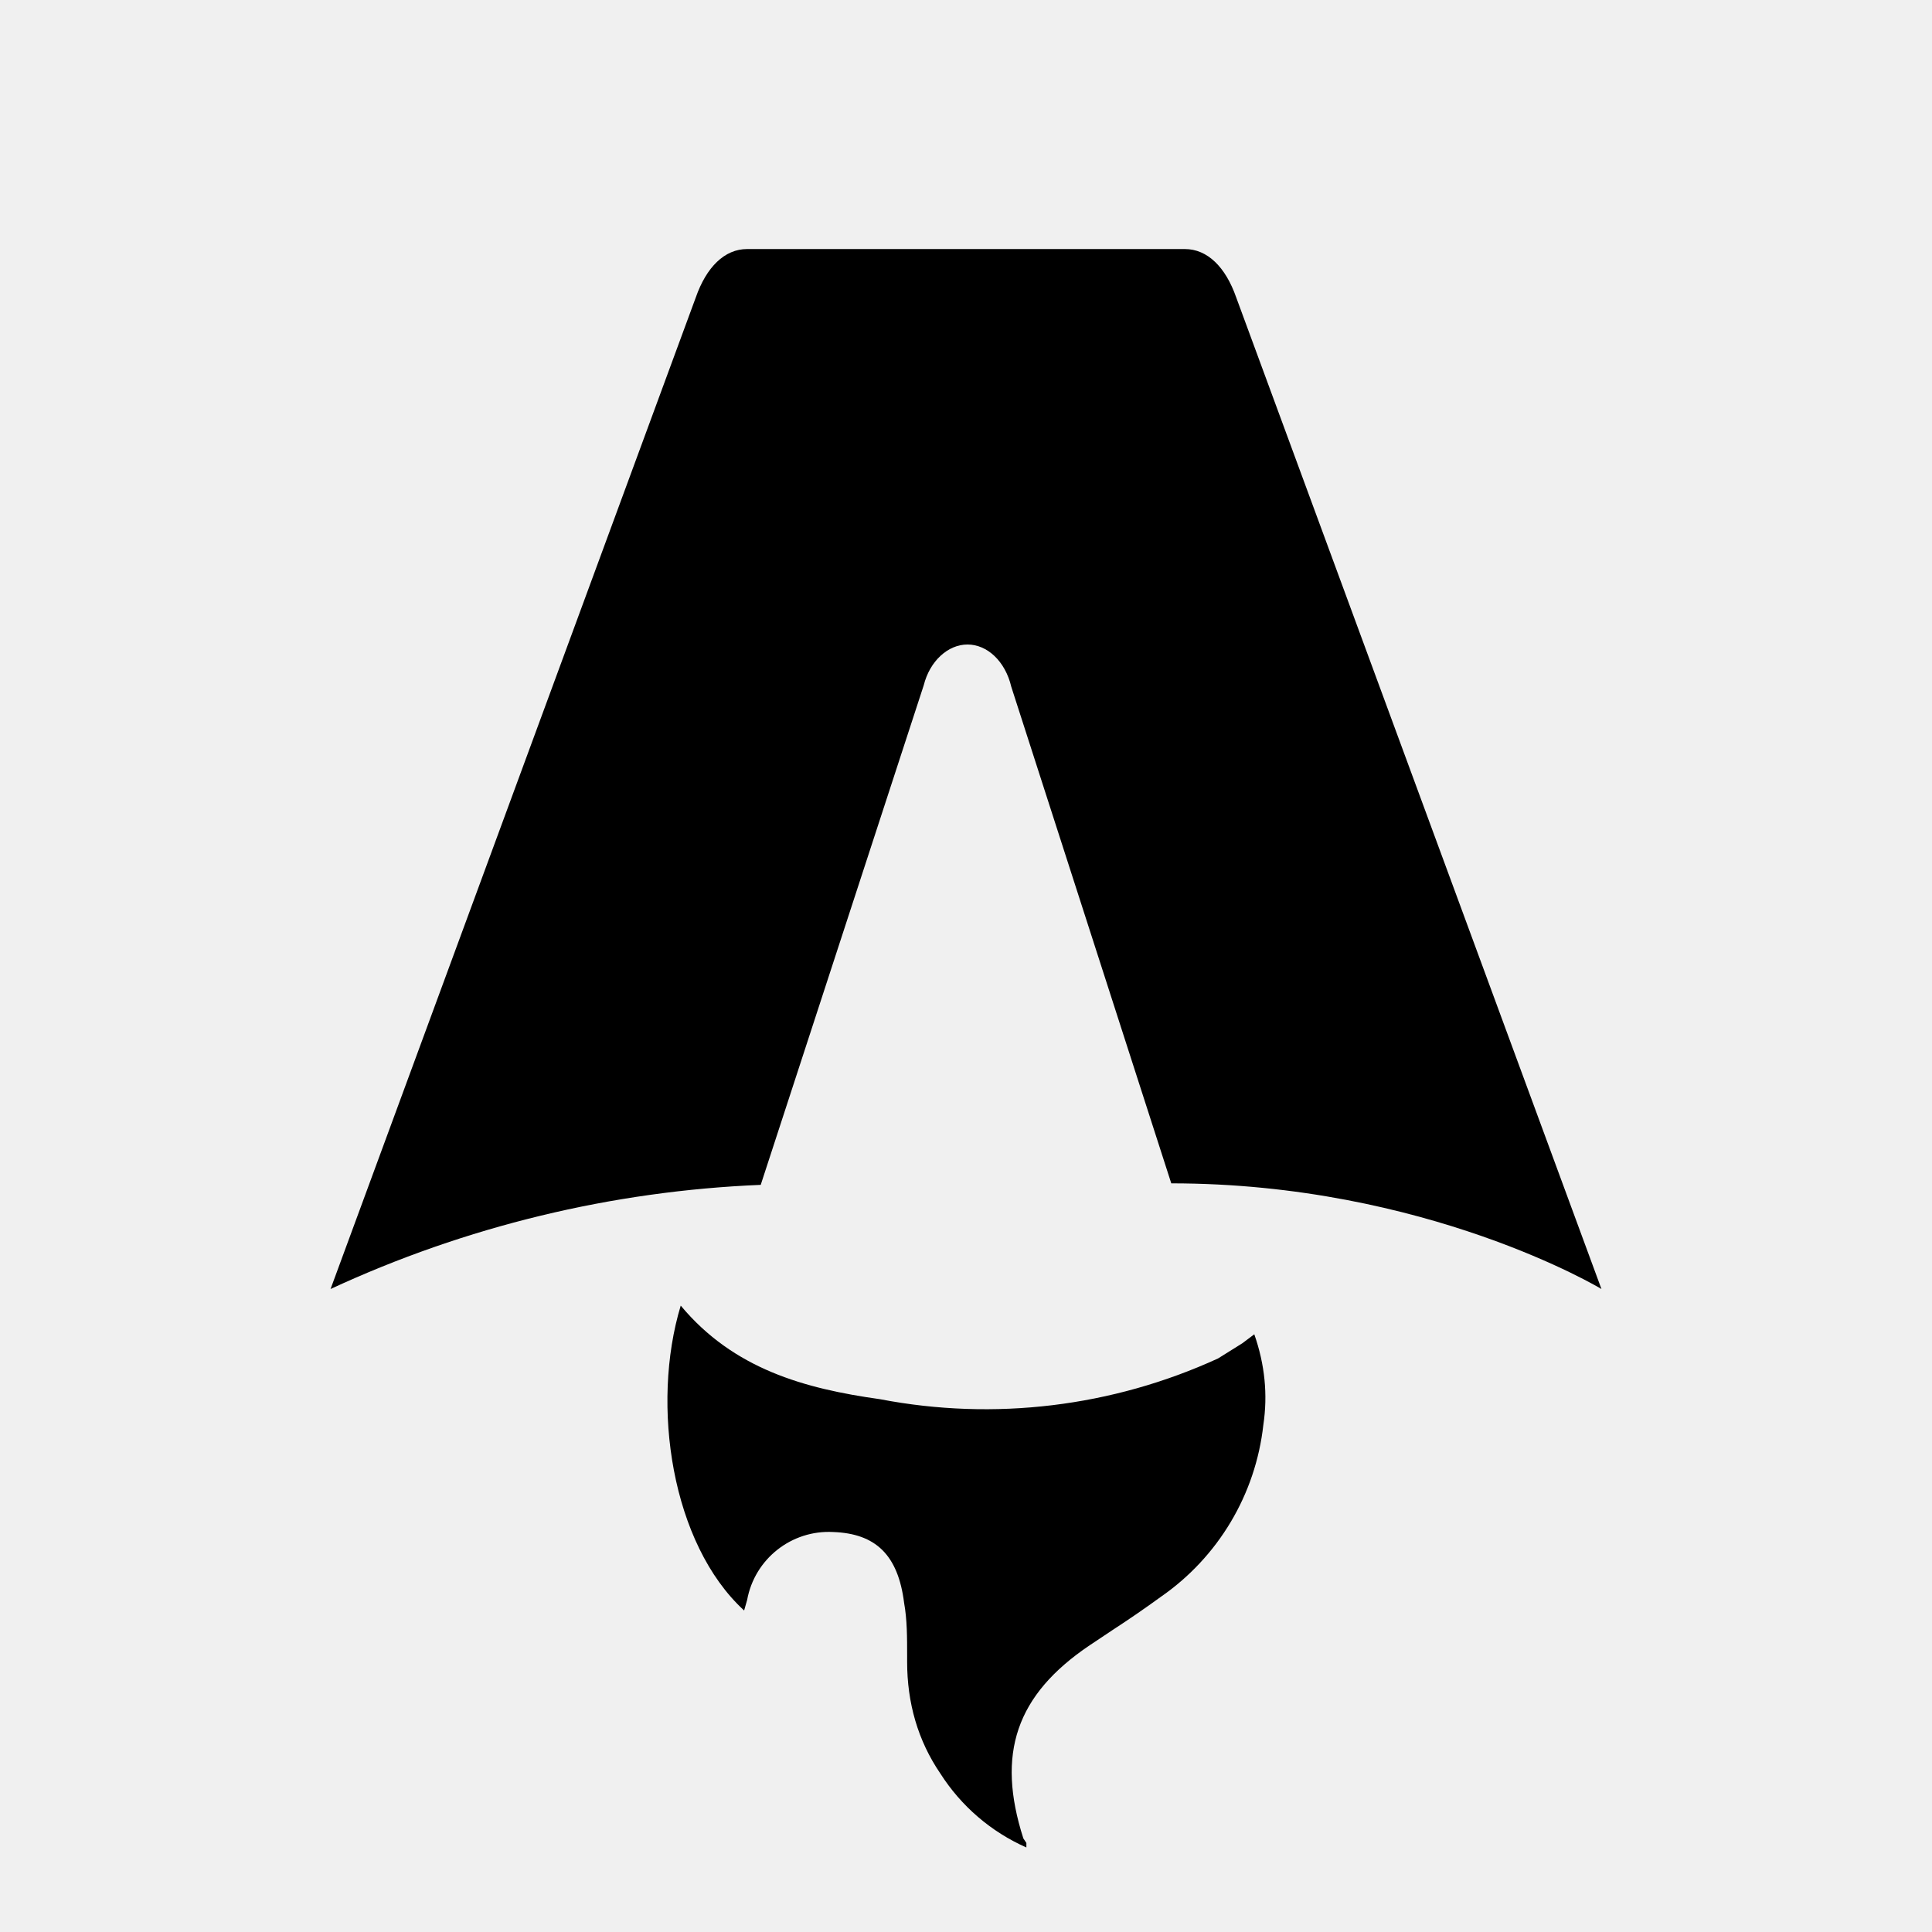
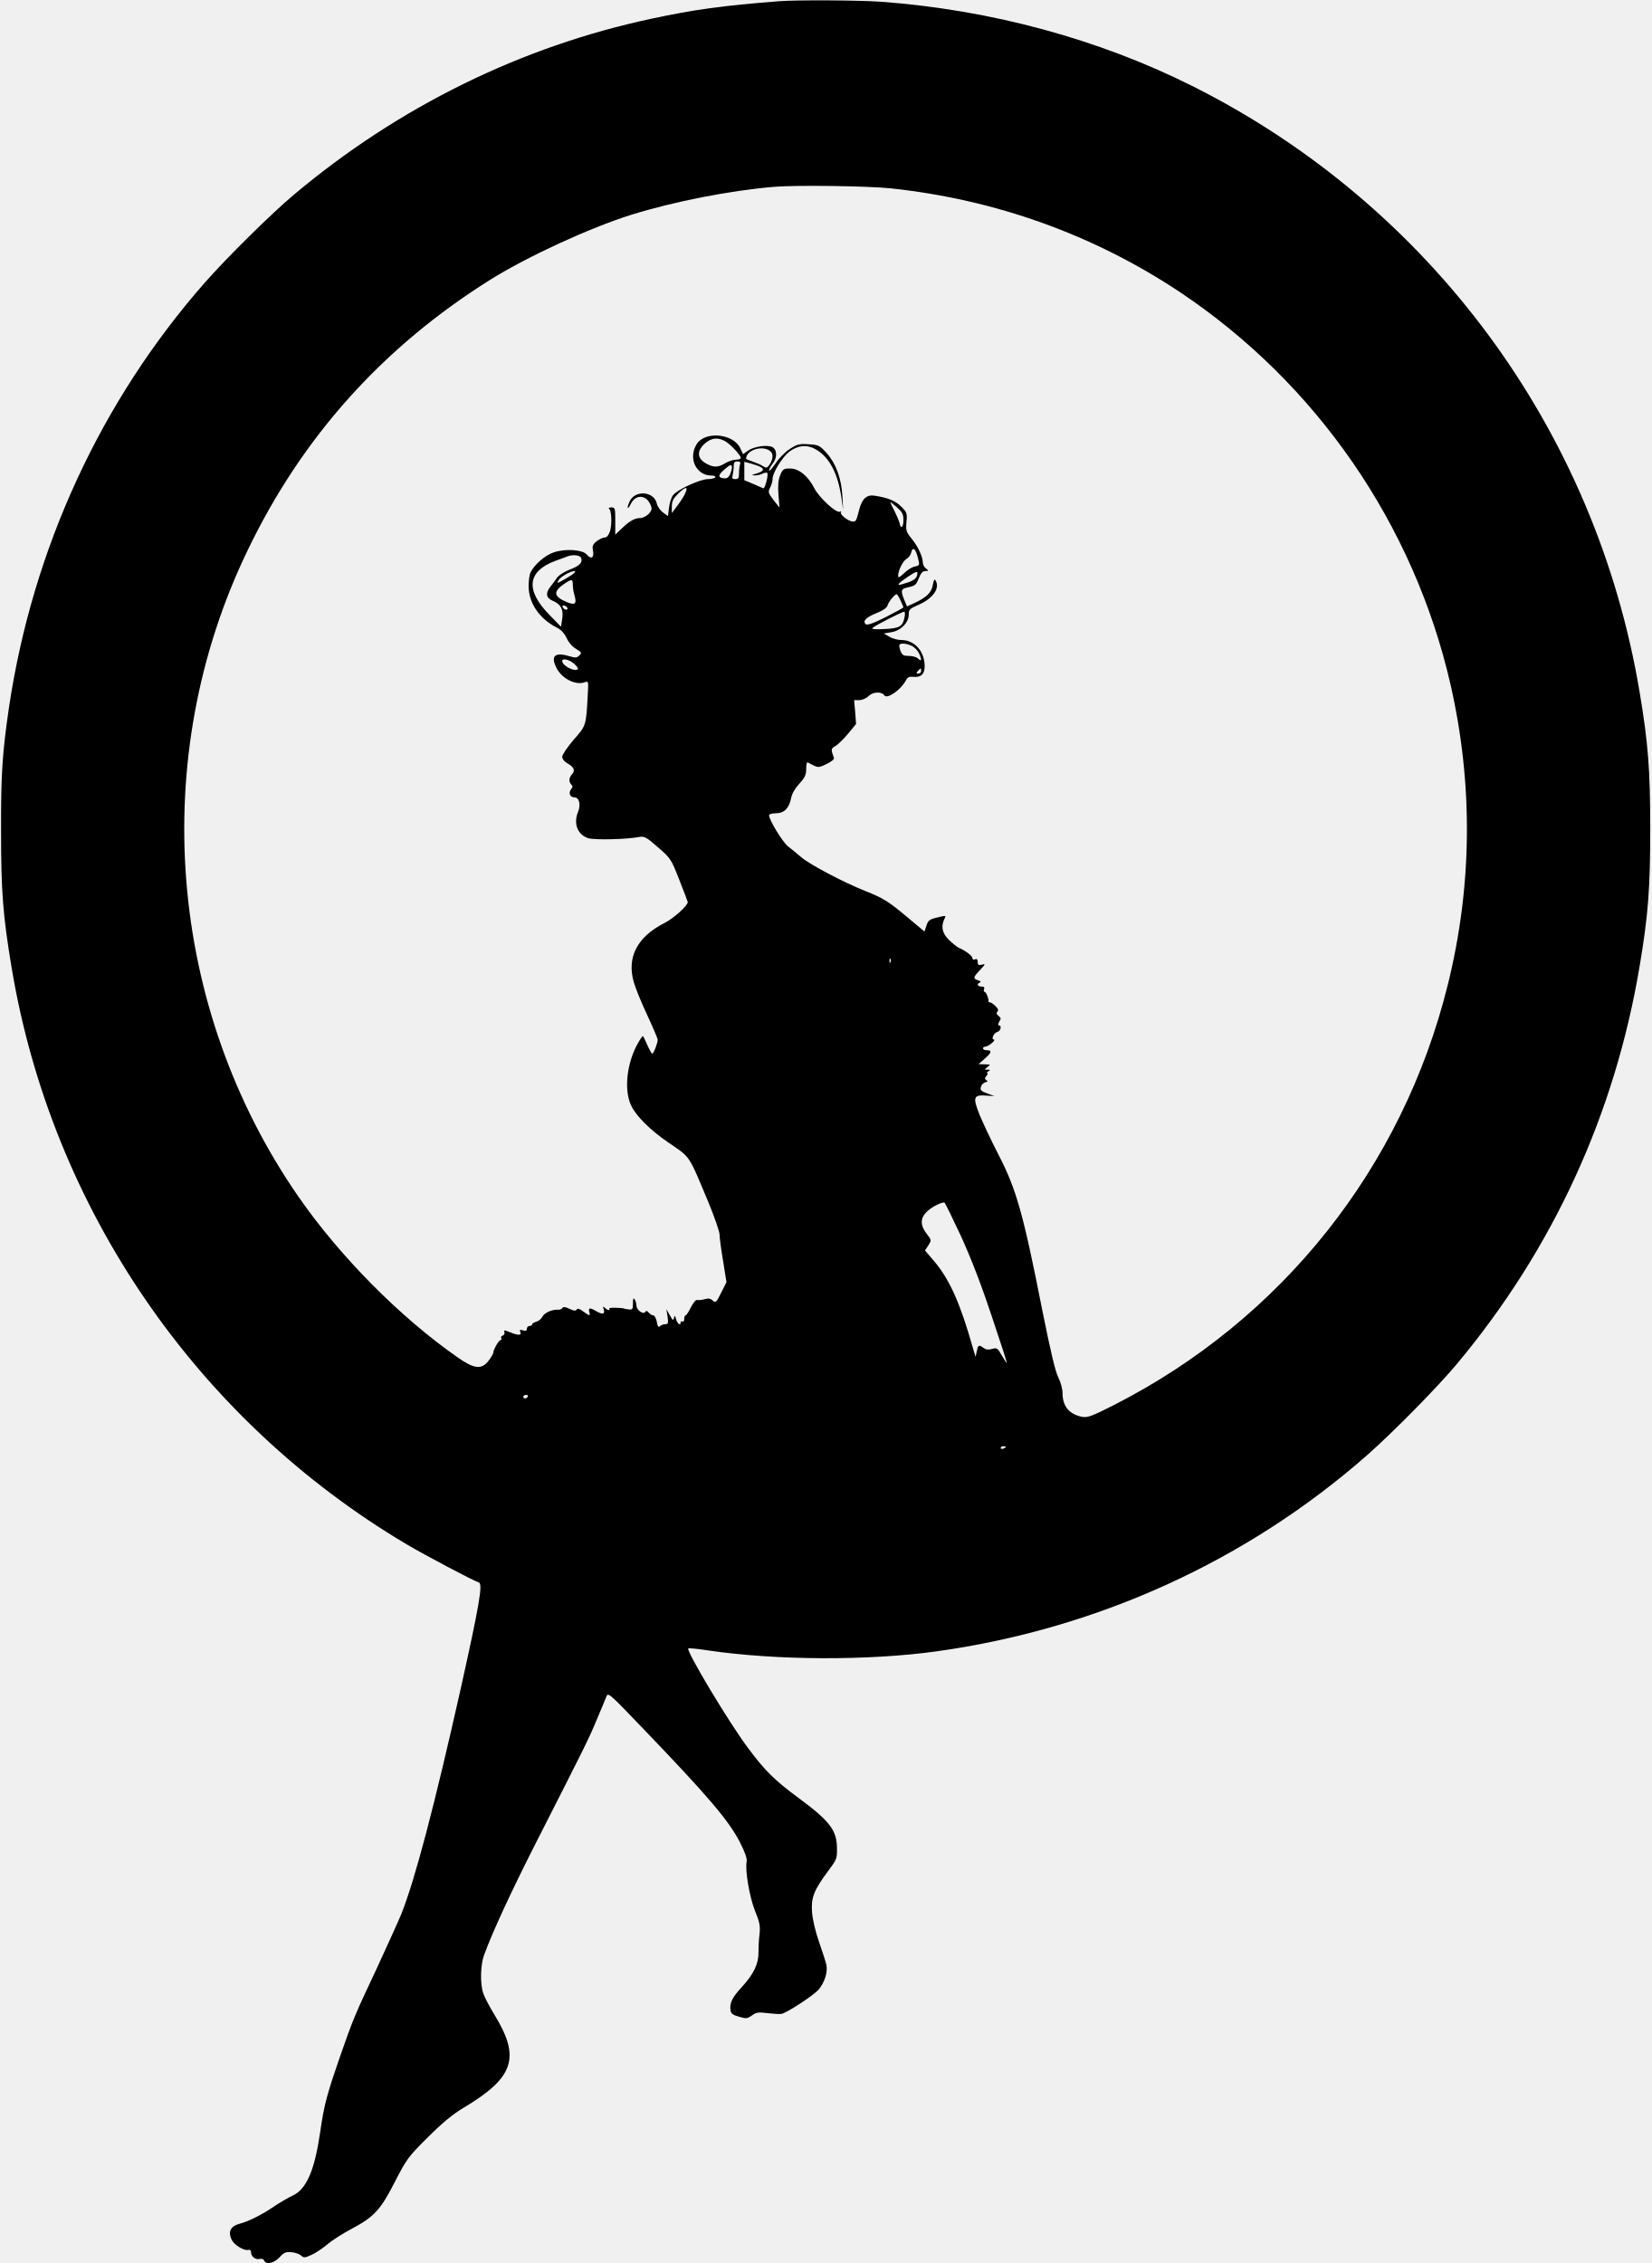
- <svg xmlns="http://www.w3.org/2000/svg" fill="none" viewBox="0 0 128 128">
-   <path d="M50.4 78.5a75.1 75.1 0 0 0-28.5 6.9l24.2-65.7c.7-2 1.9-3.2 3.4-3.2h29c1.5 0 2.7 1.2 3.4 3.2l24.2 65.7s-11.6-7-28.5-7L67 45.5c-.4-1.7-1.6-2.8-2.9-2.8-1.3 0-2.5 1.1-2.9 2.7L50.4 78.5Zm-1.1 28.2Zm-4.2-20.2c-2 6.6-.6 15.8 4.2 20.2a17.5 17.5 0 0 1 .2-.7 5.5 5.5 0 0 1 5.7-4.5c2.8.1 4.3 1.5 4.7 4.7.2 1.1.2 2.3.2 3.5v.4c0 2.7.7 5.2 2.2 7.4a13 13 0 0 0 5.7 4.9v-.3l-.2-.3c-1.8-5.6-.5-9.5 4.4-12.8l1.5-1a73 73 0 0 0 3.2-2.2 16 16 0 0 0 6.8-11.4c.3-2 .1-4-.6-6l-.8.6-1.6 1a37 37 0 0 1-22.4 2.7c-5-.7-9.7-2-13.2-6.2Z" />
-   <style>
-         path { fill: #000; }
-         @media (prefers-color-scheme: dark) {
-             path { fill: #FFF; }
-         }
-     </style>
+ <svg xmlns="http://www.w3.org/2000/svg" version="1.0" width="934pt" height="1280pt" viewBox="0 0 934 1280" preserveAspectRatio="xMidYMid meet">
+   <g transform="translate(0,1280) scale(0.1,-0.1)" fill="#000000" stroke="none">
+     <path d="M4405 12793 c-320 -25 -478 -47 -721 -99 -736 -157 -1428 -497 -2019 -993 -128 -107 -379 -355 -506 -499 -589 -670 -974 -1506 -1108 -2402 -38 -259 -46 -378 -45 -705 0 -341 11 -477 60 -770 227 -1360 1046 -2555 2234 -3260 105 -62 375 -205 409 -216 23 -8 1 -133 -105 -609 -149 -663 -256 -1069 -334 -1266 -17 -41 -80 -180 -140 -310 -126 -267 -132 -283 -206 -494 -74 -214 -91 -274 -113 -430 -32 -218 -77 -322 -156 -359 -26 -12 -72 -39 -103 -60 -72 -49 -146 -86 -200 -100 -47 -13 -63 -44 -43 -87 13 -30 70 -66 94 -60 11 3 17 -2 17 -14 0 -24 26 -43 49 -37 12 3 22 -1 25 -9 10 -25 55 -16 87 18 24 27 35 32 67 29 20 -1 45 -10 54 -18 16 -15 22 -14 60 3 23 10 63 37 89 59 26 22 89 63 141 90 125 67 161 106 243 267 65 126 74 139 184 248 83 83 141 131 203 168 286 171 323 283 176 524 -28 46 -57 100 -64 122 -19 52 -17 161 4 218 48 131 151 354 290 628 283 556 302 594 346 700 25 58 49 117 55 132 10 27 12 26 214 -185 359 -374 478 -513 541 -635 31 -61 43 -95 39 -113 -9 -50 16 -197 47 -276 27 -66 31 -86 26 -133 -4 -30 -6 -77 -6 -103 1 -65 -27 -123 -94 -196 -56 -61 -70 -90 -64 -132 2 -18 13 -26 48 -36 41 -12 47 -11 73 7 24 18 36 20 90 13 34 -4 69 -6 77 -4 31 6 179 103 209 136 35 40 54 101 45 142 -3 15 -22 73 -41 128 -21 60 -37 128 -40 170 -6 82 10 123 93 235 46 61 49 68 48 125 0 102 -41 155 -214 283 -141 104 -195 158 -292 289 -108 145 -348 546 -335 559 3 3 53 -2 111 -11 388 -57 908 -59 1296 -5 908 127 1752 512 2430 1107 147 129 403 389 512 520 543 651 892 1412 1032 2248 48 285 60 437 60 775 0 338 -12 489 -60 775 -248 1485 -1186 2755 -2531 3429 -532 266 -1138 430 -1758 476 -127 9 -481 11 -580 3z m630 -1058 c596 -63 1152 -263 1640 -588 772 -516 1321 -1312 1529 -2217 129 -564 124 -1140 -15 -1700 -256 -1034 -938 -1893 -1888 -2377 -126 -64 -149 -72 -180 -67 -73 14 -111 60 -111 134 0 23 -10 61 -24 89 -17 33 -44 148 -91 382 -108 547 -146 683 -250 883 -40 78 -87 178 -105 222 -39 98 -34 113 40 107 l45 -3 -41 15 c-35 13 -41 20 -36 37 3 11 14 23 24 26 14 3 16 7 7 13 -10 6 -10 11 0 23 8 9 10 16 5 16 -5 0 -2 5 6 10 13 8 12 10 -4 10 -20 0 -20 0 0 15 18 14 17 14 -16 15 l-35 1 37 33 c38 33 40 46 6 46 -10 0 -18 5 -18 10 0 6 6 10 13 10 8 0 24 9 37 20 13 11 18 20 12 20 -18 0 -1 38 19 43 19 5 27 37 9 37 -6 0 -5 8 2 21 11 17 10 22 -4 33 -12 9 -14 16 -7 23 8 8 5 17 -10 32 -12 12 -25 21 -31 21 -5 0 -10 3 -9 8 2 14 -14 52 -22 52 -5 0 -6 7 -3 15 4 10 0 15 -15 15 -23 0 -28 15 -8 23 7 4 3 8 -10 12 -30 9 -29 17 7 55 36 38 36 40 10 33 -15 -4 -20 0 -20 16 0 14 -5 19 -15 15 -9 -4 -15 -1 -15 7 0 13 -40 42 -80 60 -8 4 -32 23 -53 43 -38 38 -46 75 -25 119 10 20 10 20 -47 6 -37 -9 -46 -16 -55 -45 l-11 -33 -92 77 c-112 94 -139 111 -242 152 -121 48 -311 148 -360 189 -23 20 -58 48 -77 63 -31 24 -108 150 -108 177 0 6 17 11 39 11 47 0 75 29 86 87 4 23 22 54 46 80 32 35 39 50 39 84 0 22 3 39 8 37 4 -2 20 -10 35 -18 25 -12 32 -11 73 9 26 12 44 27 41 34 -18 48 -17 54 8 67 14 8 46 39 71 69 l46 56 -5 68 -6 67 29 0 c17 0 40 10 54 24 26 24 73 25 88 3 15 -24 95 32 122 85 9 17 19 22 38 20 46 -6 68 14 68 59 0 85 -57 149 -132 149 -21 0 -51 8 -68 19 l-31 18 42 7 c53 8 99 54 99 100 0 28 5 33 55 55 83 36 124 95 96 139 -5 9 -10 1 -15 -27 -7 -43 -36 -71 -108 -104 l-38 -17 -15 36 c-21 51 -19 63 13 70 50 11 53 14 69 54 12 29 22 40 37 40 20 1 20 2 4 14 -10 7 -18 22 -18 32 -1 36 -27 92 -62 135 -33 41 -35 48 -31 96 5 49 3 55 -29 87 -33 33 -73 50 -149 62 -46 8 -73 -16 -89 -78 -17 -65 -18 -68 -36 -68 -24 0 -75 40 -68 52 4 7 2 8 -5 4 -19 -12 -119 80 -146 134 -35 68 -86 110 -136 110 -37 0 -41 -3 -56 -37 -11 -28 -14 -57 -10 -111 l6 -73 -34 43 c-30 40 -32 45 -19 70 8 15 14 37 14 50 0 34 55 123 94 153 49 37 101 42 151 13 77 -45 125 -136 145 -279 l9 -64 -4 75 c-5 102 -37 189 -89 247 -40 44 -46 47 -102 50 -52 4 -64 1 -106 -26 -26 -16 -63 -54 -82 -83 -20 -29 -36 -47 -36 -39 0 7 9 24 20 38 27 34 26 79 -1 94 -29 15 -104 4 -138 -20 l-28 -20 -16 34 c-40 84 -201 98 -247 22 -49 -80 -2 -177 85 -177 15 0 24 -4 20 -10 -3 -5 -22 -10 -41 -10 -44 0 -177 -61 -198 -92 -9 -12 -19 -44 -22 -70 l-6 -47 -29 21 c-15 12 -31 34 -34 50 -16 70 -124 78 -154 11 -18 -39 -12 -51 7 -13 28 57 90 52 113 -9 8 -19 5 -29 -12 -48 -13 -12 -33 -23 -46 -23 -33 0 -61 -16 -105 -58 l-38 -36 0 77 c0 73 -1 77 -22 77 -13 0 -18 -4 -13 -8 15 -10 17 -89 5 -128 -8 -22 -18 -34 -29 -34 -10 0 -31 -10 -46 -21 -22 -18 -26 -27 -21 -54 8 -40 -11 -51 -35 -22 -22 28 -120 35 -186 13 -49 -16 -109 -68 -132 -113 -6 -12 -11 -47 -11 -78 0 -95 60 -184 158 -234 26 -13 44 -33 57 -60 11 -25 32 -49 53 -61 32 -20 34 -22 19 -37 -14 -14 -22 -15 -55 -5 -83 25 -109 3 -75 -65 30 -61 109 -101 160 -82 22 8 22 7 17 -79 -9 -167 -9 -167 -80 -247 -35 -41 -64 -84 -64 -95 0 -13 12 -28 30 -38 37 -21 45 -40 25 -62 -18 -20 -19 -42 -3 -58 8 -8 8 -15 -2 -26 -16 -21 -6 -46 19 -46 27 0 37 -41 21 -81 -28 -67 -4 -130 57 -150 36 -11 216 -7 289 7 29 5 40 -1 105 -58 73 -63 75 -67 121 -184 26 -65 47 -122 48 -126 1 -20 -80 -93 -132 -119 -154 -78 -214 -194 -173 -335 9 -32 43 -116 76 -186 32 -69 59 -132 59 -139 0 -19 -23 -79 -31 -79 -3 0 -16 23 -28 50 -12 28 -23 50 -25 50 -2 0 -14 -16 -25 -36 -65 -110 -84 -268 -41 -357 28 -60 108 -139 207 -207 131 -90 114 -64 229 -338 35 -85 64 -168 64 -185 0 -18 9 -85 20 -150 l19 -119 -30 -60 c-28 -56 -31 -59 -48 -44 -13 12 -25 14 -47 7 -16 -4 -35 -6 -41 -4 -7 3 -22 -16 -35 -41 -12 -25 -26 -46 -30 -46 -4 0 -8 -9 -8 -21 0 -11 -4 -17 -10 -14 -5 3 -10 1 -10 -4 0 -22 -18 -10 -26 17 -6 23 -8 24 -12 7 -4 -16 -7 -14 -23 15 l-20 35 7 -42 c5 -38 3 -43 -13 -43 -11 0 -24 -5 -30 -11 -9 -9 -13 -2 -18 25 -4 20 -13 36 -20 36 -7 0 -18 7 -25 15 -9 11 -15 13 -20 5 -11 -18 -50 10 -50 35 0 11 -5 27 -10 35 -7 11 -10 6 -10 -22 0 -34 -2 -37 -27 -34 -16 2 -28 5 -28 6 0 1 -19 2 -42 3 -23 1 -39 -1 -37 -5 8 -13 -11 -9 -25 5 -11 10 -12 8 -6 -10 8 -27 -7 -30 -45 -8 -34 20 -43 18 -37 -5 7 -25 3 -25 -34 2 -21 16 -32 19 -37 11 -6 -9 -16 -8 -41 4 -23 11 -35 13 -40 5 -3 -6 -13 -10 -21 -10 -35 3 -79 -16 -91 -38 -7 -14 -23 -27 -36 -30 -13 -4 -23 -10 -23 -15 0 -5 -7 -9 -15 -9 -8 0 -15 -7 -15 -16 0 -11 -6 -14 -22 -9 -17 6 -20 4 -15 -9 8 -20 -12 -21 -59 -1 -30 12 -35 13 -31 1 3 -8 -1 -17 -9 -20 -9 -3 -12 -10 -9 -16 3 -5 2 -10 -4 -10 -10 0 -41 -55 -41 -72 0 -5 -12 -25 -26 -44 -40 -52 -81 -48 -175 18 -325 226 -668 573 -900 908 -743 1072 -855 2483 -289 3656 309 643 765 1151 1375 1533 208 130 560 292 795 366 241 75 558 137 805 158 122 11 534 5 660 -8z m-936 -1429 c30 -16 91 -80 91 -96 0 -6 -12 -10 -27 -10 -16 0 -43 -9 -61 -20 -39 -24 -63 -25 -102 -5 -59 30 -62 75 -9 120 35 28 67 32 108 11z m258 -58 c18 -14 16 -44 -3 -74 -15 -22 -19 -23 -38 -11 -11 8 -38 19 -58 26 -21 7 -38 14 -38 16 0 50 94 79 137 43z m-171 -74 c-3 -9 -6 -31 -6 -50 0 -28 -4 -34 -21 -34 -17 0 -20 4 -15 23 3 12 6 34 6 50 0 21 5 27 21 27 15 0 19 -4 15 -16z m117 -16 c23 -12 14 -25 -26 -37 -26 -7 -28 -9 -9 -10 13 -1 32 4 43 9 11 6 23 8 28 6 10 -6 -12 -93 -22 -88 -4 2 -29 13 -57 25 l-50 21 0 52 0 52 38 -10 c20 -6 45 -14 55 -20z m-163 -3 c0 -8 -5 -25 -11 -39 -9 -18 -18 -24 -38 -21 -31 4 -30 18 7 50 31 28 42 31 42 10z m-263 -142 c-6 -16 -26 -47 -44 -71 l-33 -44 0 37 c0 29 8 45 34 71 42 42 60 45 43 7z m1198 -84 c29 -26 35 -38 35 -70 0 -21 -4 -39 -10 -39 -5 0 -10 6 -10 14 0 7 -13 39 -28 70 -16 31 -28 56 -26 56 2 0 19 -14 39 -31z m115 -277 c13 -50 14 -49 -17 -57 -16 -3 -43 -20 -60 -38 -26 -24 -33 -27 -33 -14 0 30 27 85 48 96 11 6 23 22 26 36 8 33 23 24 36 -23z m-1903 -8 c10 -26 -9 -45 -65 -66 -29 -11 -60 -31 -70 -44 -9 -14 -27 -38 -40 -54 -28 -36 -23 -63 16 -79 45 -19 60 -49 52 -101 l-7 -45 -65 67 c-138 140 -126 247 34 306 29 10 60 22 68 25 31 12 71 7 77 -9z m-52 -95 c-16 -11 -43 -27 -58 -35 -27 -14 -28 -14 -18 4 11 20 66 51 91 52 8 0 2 -9 -15 -21z m1951 -7 c-6 -19 -30 -32 -85 -47 -34 -10 -20 7 36 44 50 33 58 34 49 3z m-1946 -50 c0 -15 4 -43 10 -62 14 -48 1 -56 -52 -32 -64 28 -68 55 -16 93 51 36 58 36 58 1z m1853 -87 c9 -20 17 -38 17 -40 0 -3 -46 -28 -101 -56 -74 -37 -105 -47 -113 -39 -18 18 4 39 64 63 35 14 56 29 60 42 5 20 39 62 51 64 3 1 13 -15 22 -34z m-1883 -47 c0 -13 -23 -5 -28 10 -2 7 2 10 12 6 9 -3 16 -11 16 -16z m1906 -50 c-10 -52 -28 -62 -114 -66 -51 -3 -74 -1 -67 6 12 13 167 92 179 92 5 0 6 -15 2 -32z m43 -162 c15 -8 32 -26 39 -41 17 -36 15 -49 -4 -31 -8 9 -32 16 -53 16 -31 0 -38 4 -48 29 -6 17 -8 32 -5 35 10 10 42 6 71 -8z m-1912 -100 c15 -13 25 -27 21 -31 -17 -17 -88 20 -88 46 0 18 39 9 67 -15z m1963 -41 c0 -8 -7 -15 -15 -15 -13 0 -14 3 -3 15 16 18 18 18 18 0z m-173 -1647 c-3 -8 -6 -5 -6 6 -1 11 2 17 5 13 3 -3 4 -12 1 -19z m398 -1549 c58 -127 117 -280 175 -455 49 -145 87 -264 85 -264 -2 0 -15 20 -29 44 -24 42 -28 44 -55 36 -21 -6 -35 -4 -48 6 -26 19 -30 18 -38 -18 l-7 -33 -15 50 c-71 252 -132 388 -218 490 l-53 62 19 29 c18 29 18 30 -8 63 -39 50 -39 91 0 128 27 25 70 49 98 52 3 1 45 -85 94 -190z m-2450 -909 c-3 -5 -10 -10 -16 -10 -5 0 -9 5 -9 10 0 6 7 10 16 10 8 0 12 -4 9 -10z m2705 -284 c0 -2 -7 -6 -15 -10 -8 -3 -15 -1 -15 4 0 6 7 10 15 10 8 0 15 -2 15 -4z" />
+   </g>
</svg>
